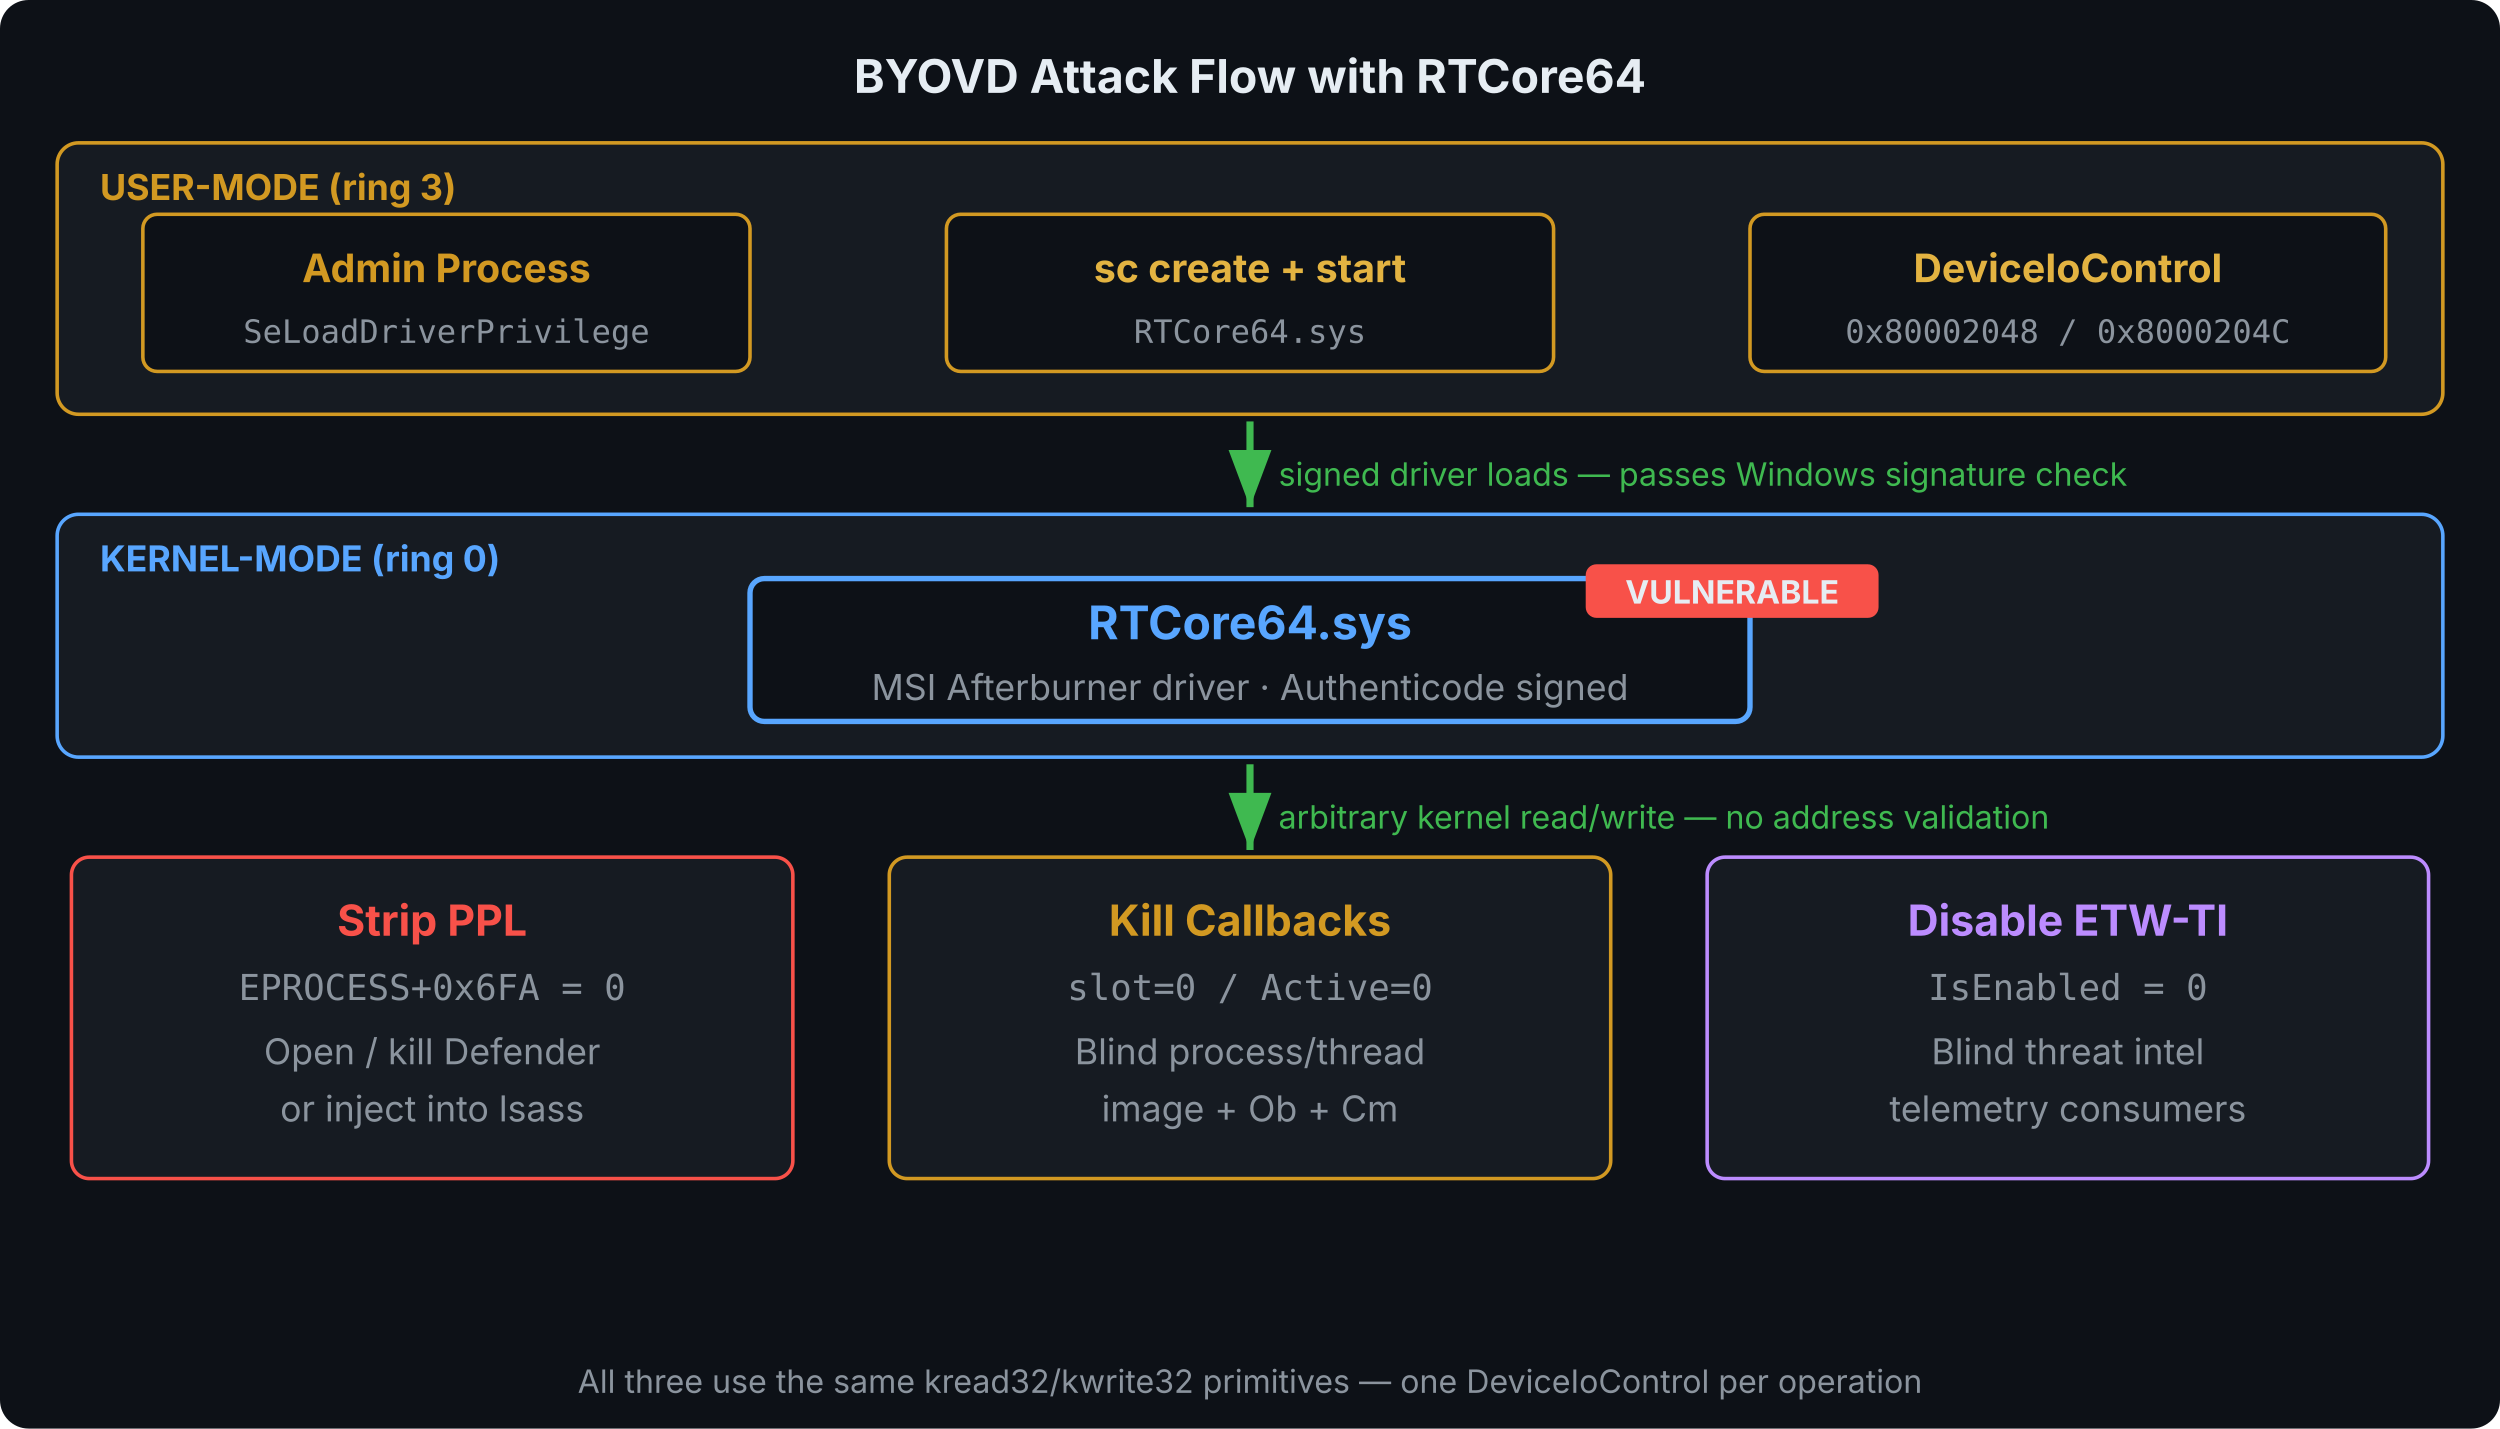
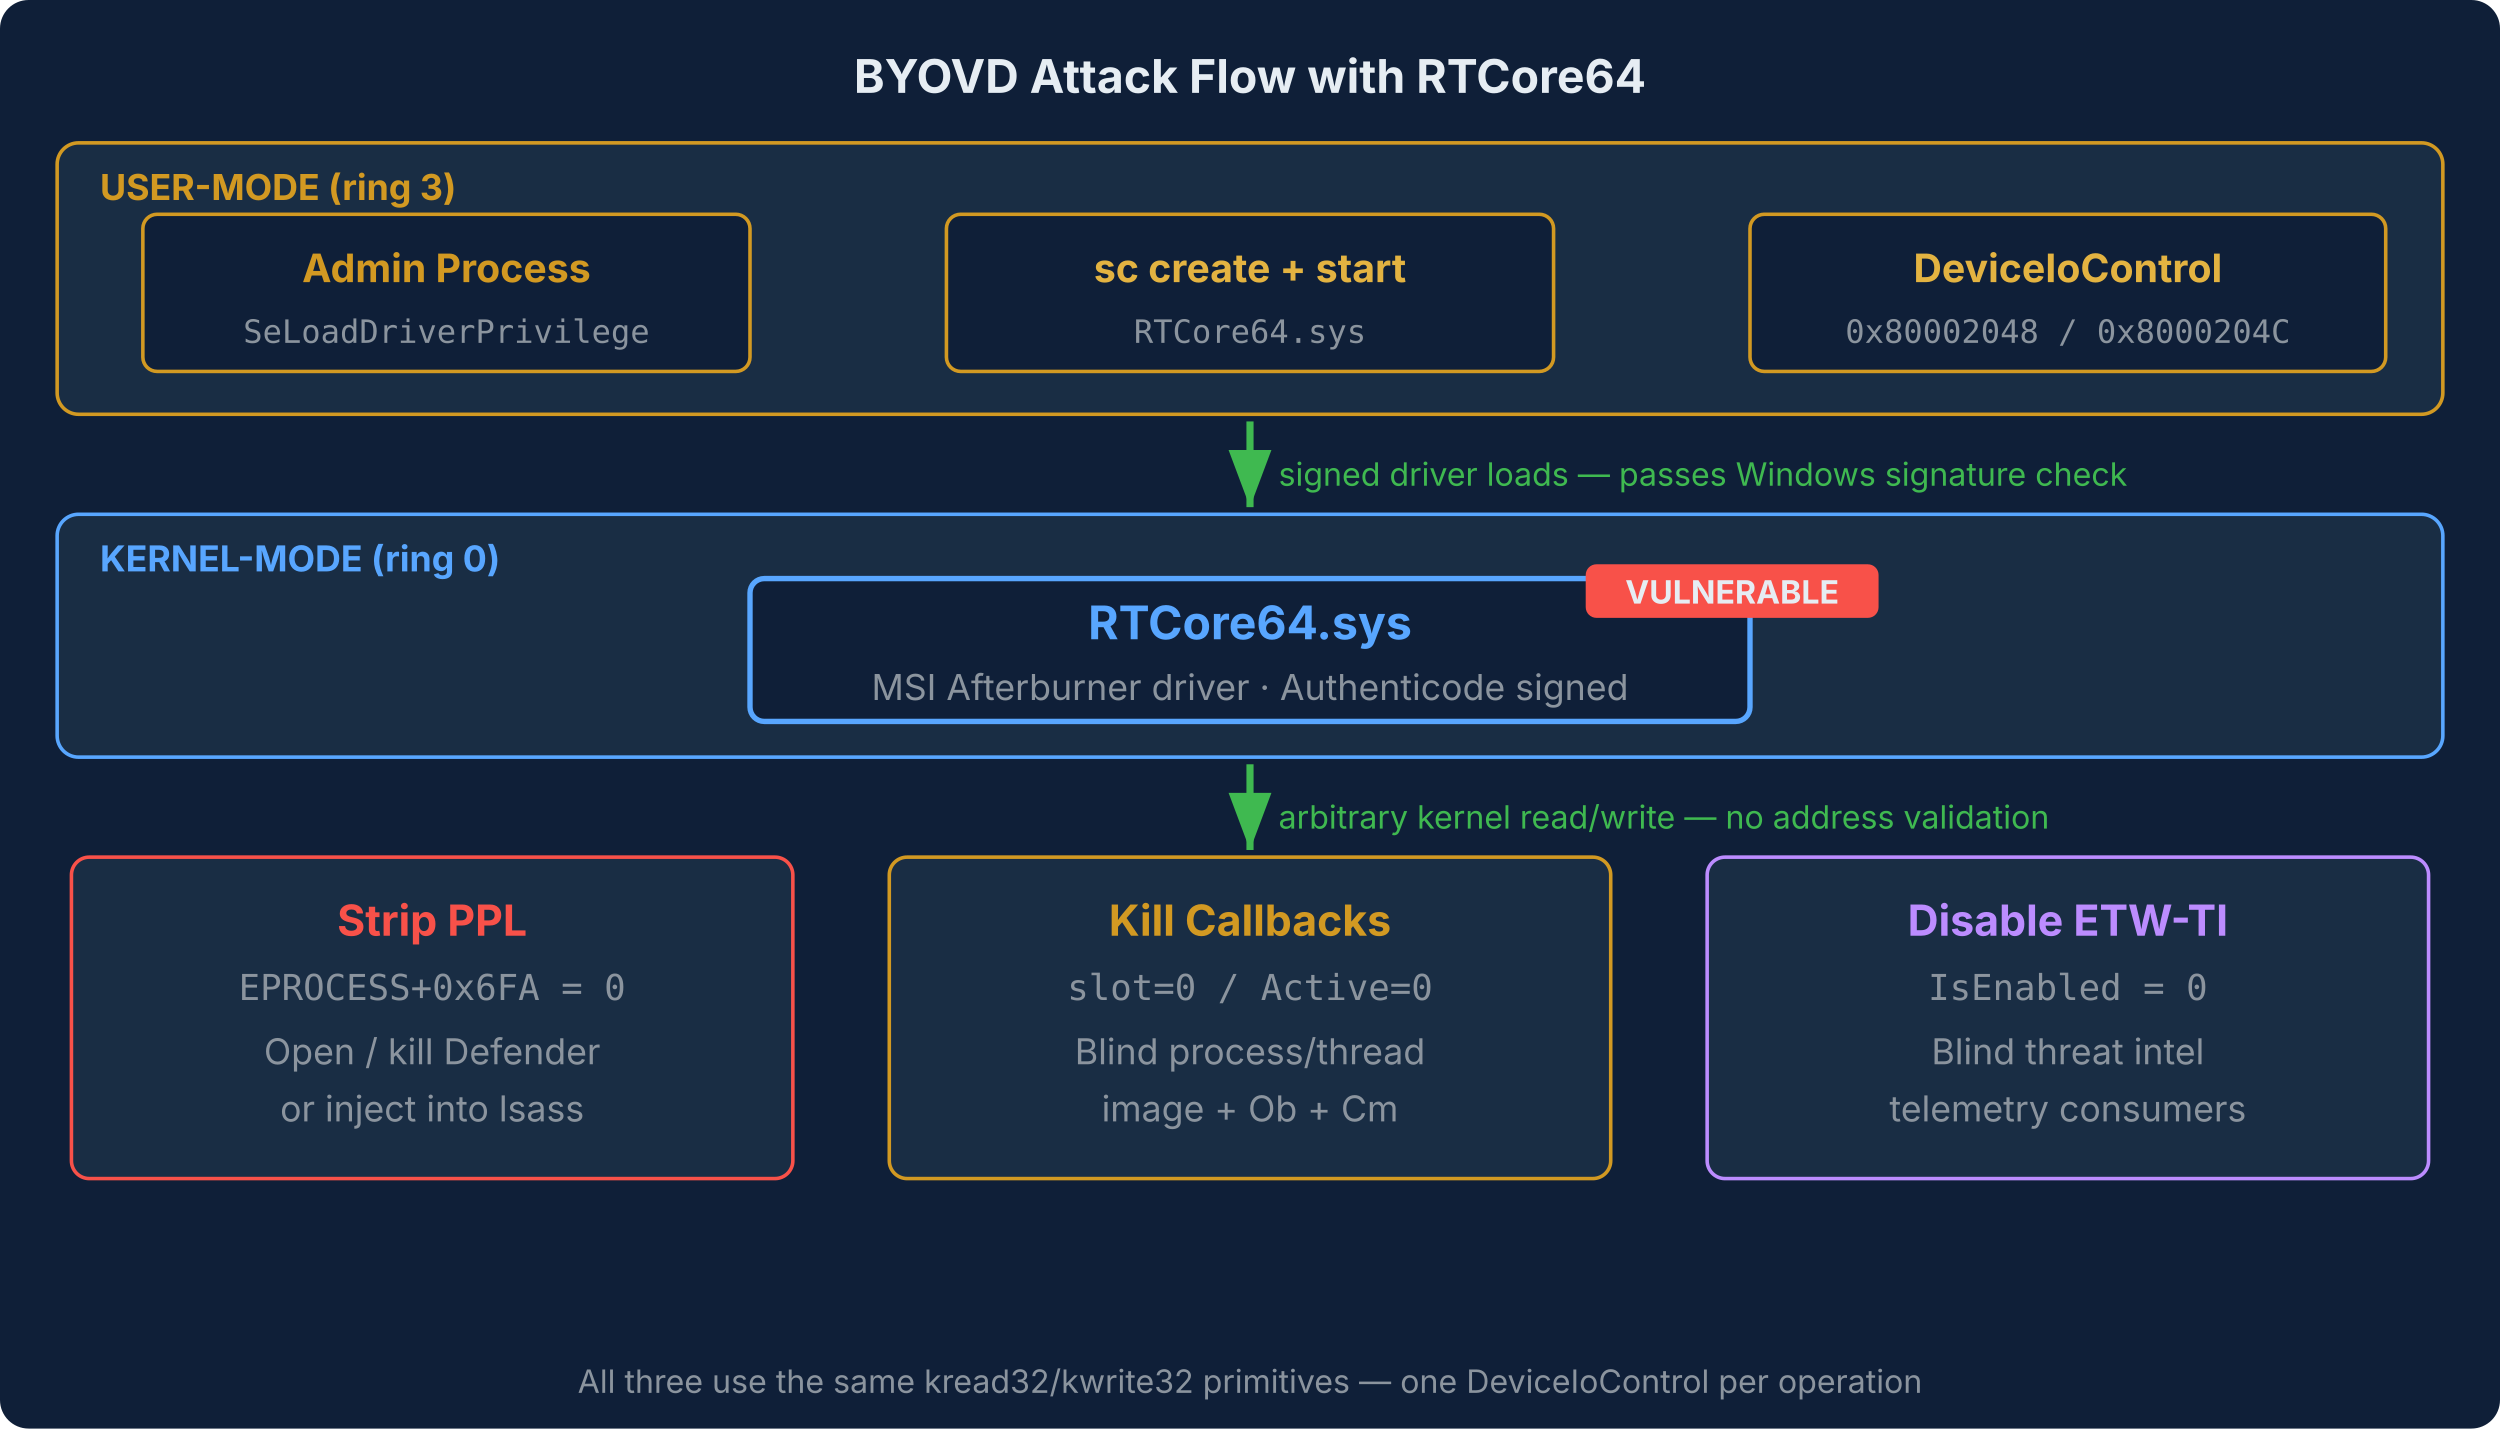
<svg xmlns="http://www.w3.org/2000/svg" width="700" height="400" viewBox="0 0 700 400">
-   <rect width="700" height="400" fill="#0d1117" rx="8" />
+   <rect width="700" height="400" fill="#0f1f38" rx="8" />
  <defs>
    <marker id="arr" markerWidth="8" markerHeight="6" refX="8" refY="3" orient="auto">
      <polygon points="0 0, 8 3, 0 6" fill="#3fb950" />
    </marker>
  </defs>
  <text x="350" y="26" text-anchor="middle" fill="#e6edf3" font-size="13" font-weight="bold" font-family="Segoe UI, Inter, sans-serif">BYOVD Attack Flow with RTCore64</text>
-   <rect x="16" y="40" width="668" height="76" rx="6" fill="#161b22" stroke="#d29922" stroke-width="1" />
+   <rect x="16" y="40" width="668" height="76" rx="6" fill="#192d44" stroke="#d29922" stroke-width="1" />
  <text x="28" y="56" fill="#d29922" font-size="10" font-weight="bold" font-family="Segoe UI, Inter, sans-serif">USER-MODE  (ring 3)</text>
-   <rect x="40" y="60" width="170" height="44" rx="4" fill="#0d1117" stroke="#d29922" stroke-width="1" />
+   <rect x="40" y="60" width="170" height="44" rx="4" fill="#0f1f38" stroke="#d29922" stroke-width="1" />
  <text x="125" y="79" text-anchor="middle" fill="#d29922" font-size="11" font-weight="bold" font-family="Segoe UI, Inter, sans-serif">Admin Process</text>
  <text x="125" y="96" text-anchor="middle" fill="#8b949e" font-size="9" font-family="JetBrains Mono, Consolas, monospace">SeLoadDriverPrivilege</text>
-   <rect x="265" y="60" width="170" height="44" rx="4" fill="#0d1117" stroke="#d29922" stroke-width="1" />
+   <rect x="265" y="60" width="170" height="44" rx="4" fill="#0f1f38" stroke="#d29922" stroke-width="1" />
  <text x="350" y="79" text-anchor="middle" fill="#e3b341" font-size="11" font-weight="bold" font-family="Segoe UI, Inter, sans-serif">sc create + start</text>
  <text x="350" y="96" text-anchor="middle" fill="#8b949e" font-size="9" font-family="JetBrains Mono, Consolas, monospace">RTCore64.sys</text>
-   <rect x="490" y="60" width="178" height="44" rx="4" fill="#0d1117" stroke="#d29922" stroke-width="1" />
+   <rect x="490" y="60" width="178" height="44" rx="4" fill="#0f1f38" stroke="#d29922" stroke-width="1" />
  <text x="579" y="79" text-anchor="middle" fill="#e3b341" font-size="11" font-weight="bold" font-family="Segoe UI, Inter, sans-serif">DeviceIoControl</text>
  <text x="579" y="96" text-anchor="middle" fill="#8b949e" font-size="9" font-family="JetBrains Mono, Consolas, monospace">0x80002048 / 0x8000204C</text>
  <line x1="350" y1="118" x2="350" y2="142" stroke="#3fb950" stroke-width="2" marker-end="url(#arr)" />
  <text x="358" y="136" fill="#3fb950" font-size="9" font-family="Segoe UI, Inter, sans-serif">signed driver loads — passes Windows signature check</text>
-   <rect x="16" y="144" width="668" height="68" rx="6" fill="#161b22" stroke="#58a6ff" stroke-width="1" />
+   <rect x="16" y="144" width="668" height="68" rx="6" fill="#192d44" stroke="#58a6ff" stroke-width="1" />
  <text x="28" y="160" fill="#58a6ff" font-size="10" font-weight="bold" font-family="Segoe UI, Inter, sans-serif">KERNEL-MODE  (ring 0)</text>
-   <rect x="210" y="162" width="280" height="40" rx="4" fill="#0d1117" stroke="#58a6ff" stroke-width="1.5" />
+   <rect x="210" y="162" width="280" height="40" rx="4" fill="#0f1f38" stroke="#58a6ff" stroke-width="1.5" />
  <text x="350" y="179" text-anchor="middle" fill="#58a6ff" font-size="13" font-weight="bold" font-family="Segoe UI, Inter, sans-serif">RTCore64.sys</text>
  <text x="350" y="196" text-anchor="middle" fill="#8b949e" font-size="10" font-family="Segoe UI, Inter, sans-serif">MSI Afterburner driver  ·  Authenticode signed</text>
  <rect x="444" y="158" width="82" height="15" rx="3" fill="#f85149" />
  <text x="485" y="169" text-anchor="middle" fill="#e6edf3" font-size="9" font-weight="bold" font-family="Segoe UI, Inter, sans-serif">VULNERABLE</text>
  <line x1="350" y1="214" x2="350" y2="238" stroke="#3fb950" stroke-width="2" marker-end="url(#arr)" />
  <text x="358" y="232" fill="#3fb950" font-size="9" font-family="Segoe UI, Inter, sans-serif">arbitrary kernel read/write — no address validation</text>
-   <rect x="20" y="240" width="202" height="90" rx="5" fill="#161b22" stroke="#f85149" stroke-width="1" />
+   <rect x="20" y="240" width="202" height="90" rx="5" fill="#192d44" stroke="#f85149" stroke-width="1" />
  <text x="121" y="262" text-anchor="middle" fill="#f85149" font-size="12" font-weight="bold" font-family="Segoe UI, Inter, sans-serif">Strip PPL</text>
  <text x="121" y="280" text-anchor="middle" fill="#8b949e" font-size="10" font-family="JetBrains Mono, Consolas, monospace">EPROCESS+0x6FA = 0</text>
  <text x="121" y="298" text-anchor="middle" fill="#8b949e" font-size="10" font-family="Segoe UI, Inter, sans-serif">Open / kill Defender</text>
  <text x="121" y="314" text-anchor="middle" fill="#8b949e" font-size="10" font-family="Segoe UI, Inter, sans-serif">or inject into lsass</text>
-   <rect x="249" y="240" width="202" height="90" rx="5" fill="#161b22" stroke="#d29922" stroke-width="1" />
+   <rect x="249" y="240" width="202" height="90" rx="5" fill="#192d44" stroke="#d29922" stroke-width="1" />
  <text x="350" y="262" text-anchor="middle" fill="#d29922" font-size="12" font-weight="bold" font-family="Segoe UI, Inter, sans-serif">Kill Callbacks</text>
  <text x="350" y="280" text-anchor="middle" fill="#8b949e" font-size="10" font-family="JetBrains Mono, Consolas, monospace">slot=0 / Active=0</text>
  <text x="350" y="298" text-anchor="middle" fill="#8b949e" font-size="10" font-family="Segoe UI, Inter, sans-serif">Blind process/thread</text>
  <text x="350" y="314" text-anchor="middle" fill="#8b949e" font-size="10" font-family="Segoe UI, Inter, sans-serif">image + Ob + Cm</text>
-   <rect x="478" y="240" width="202" height="90" rx="5" fill="#161b22" stroke="#bc8cff" stroke-width="1" />
+   <rect x="478" y="240" width="202" height="90" rx="5" fill="#192d44" stroke="#bc8cff" stroke-width="1" />
  <text x="579" y="262" text-anchor="middle" fill="#bc8cff" font-size="12" font-weight="bold" font-family="Segoe UI, Inter, sans-serif">Disable ETW-TI</text>
  <text x="579" y="280" text-anchor="middle" fill="#8b949e" font-size="10" font-family="JetBrains Mono, Consolas, monospace">IsEnabled = 0</text>
  <text x="579" y="298" text-anchor="middle" fill="#8b949e" font-size="10" font-family="Segoe UI, Inter, sans-serif">Blind threat intel</text>
  <text x="579" y="314" text-anchor="middle" fill="#8b949e" font-size="10" font-family="Segoe UI, Inter, sans-serif">telemetry consumers</text>
  <text x="350" y="390" text-anchor="middle" fill="#8b949e" font-size="9" font-family="Segoe UI, Inter, sans-serif">All three use the same kread32/kwrite32 primitives — one DeviceIoControl per operation</text>
</svg>
